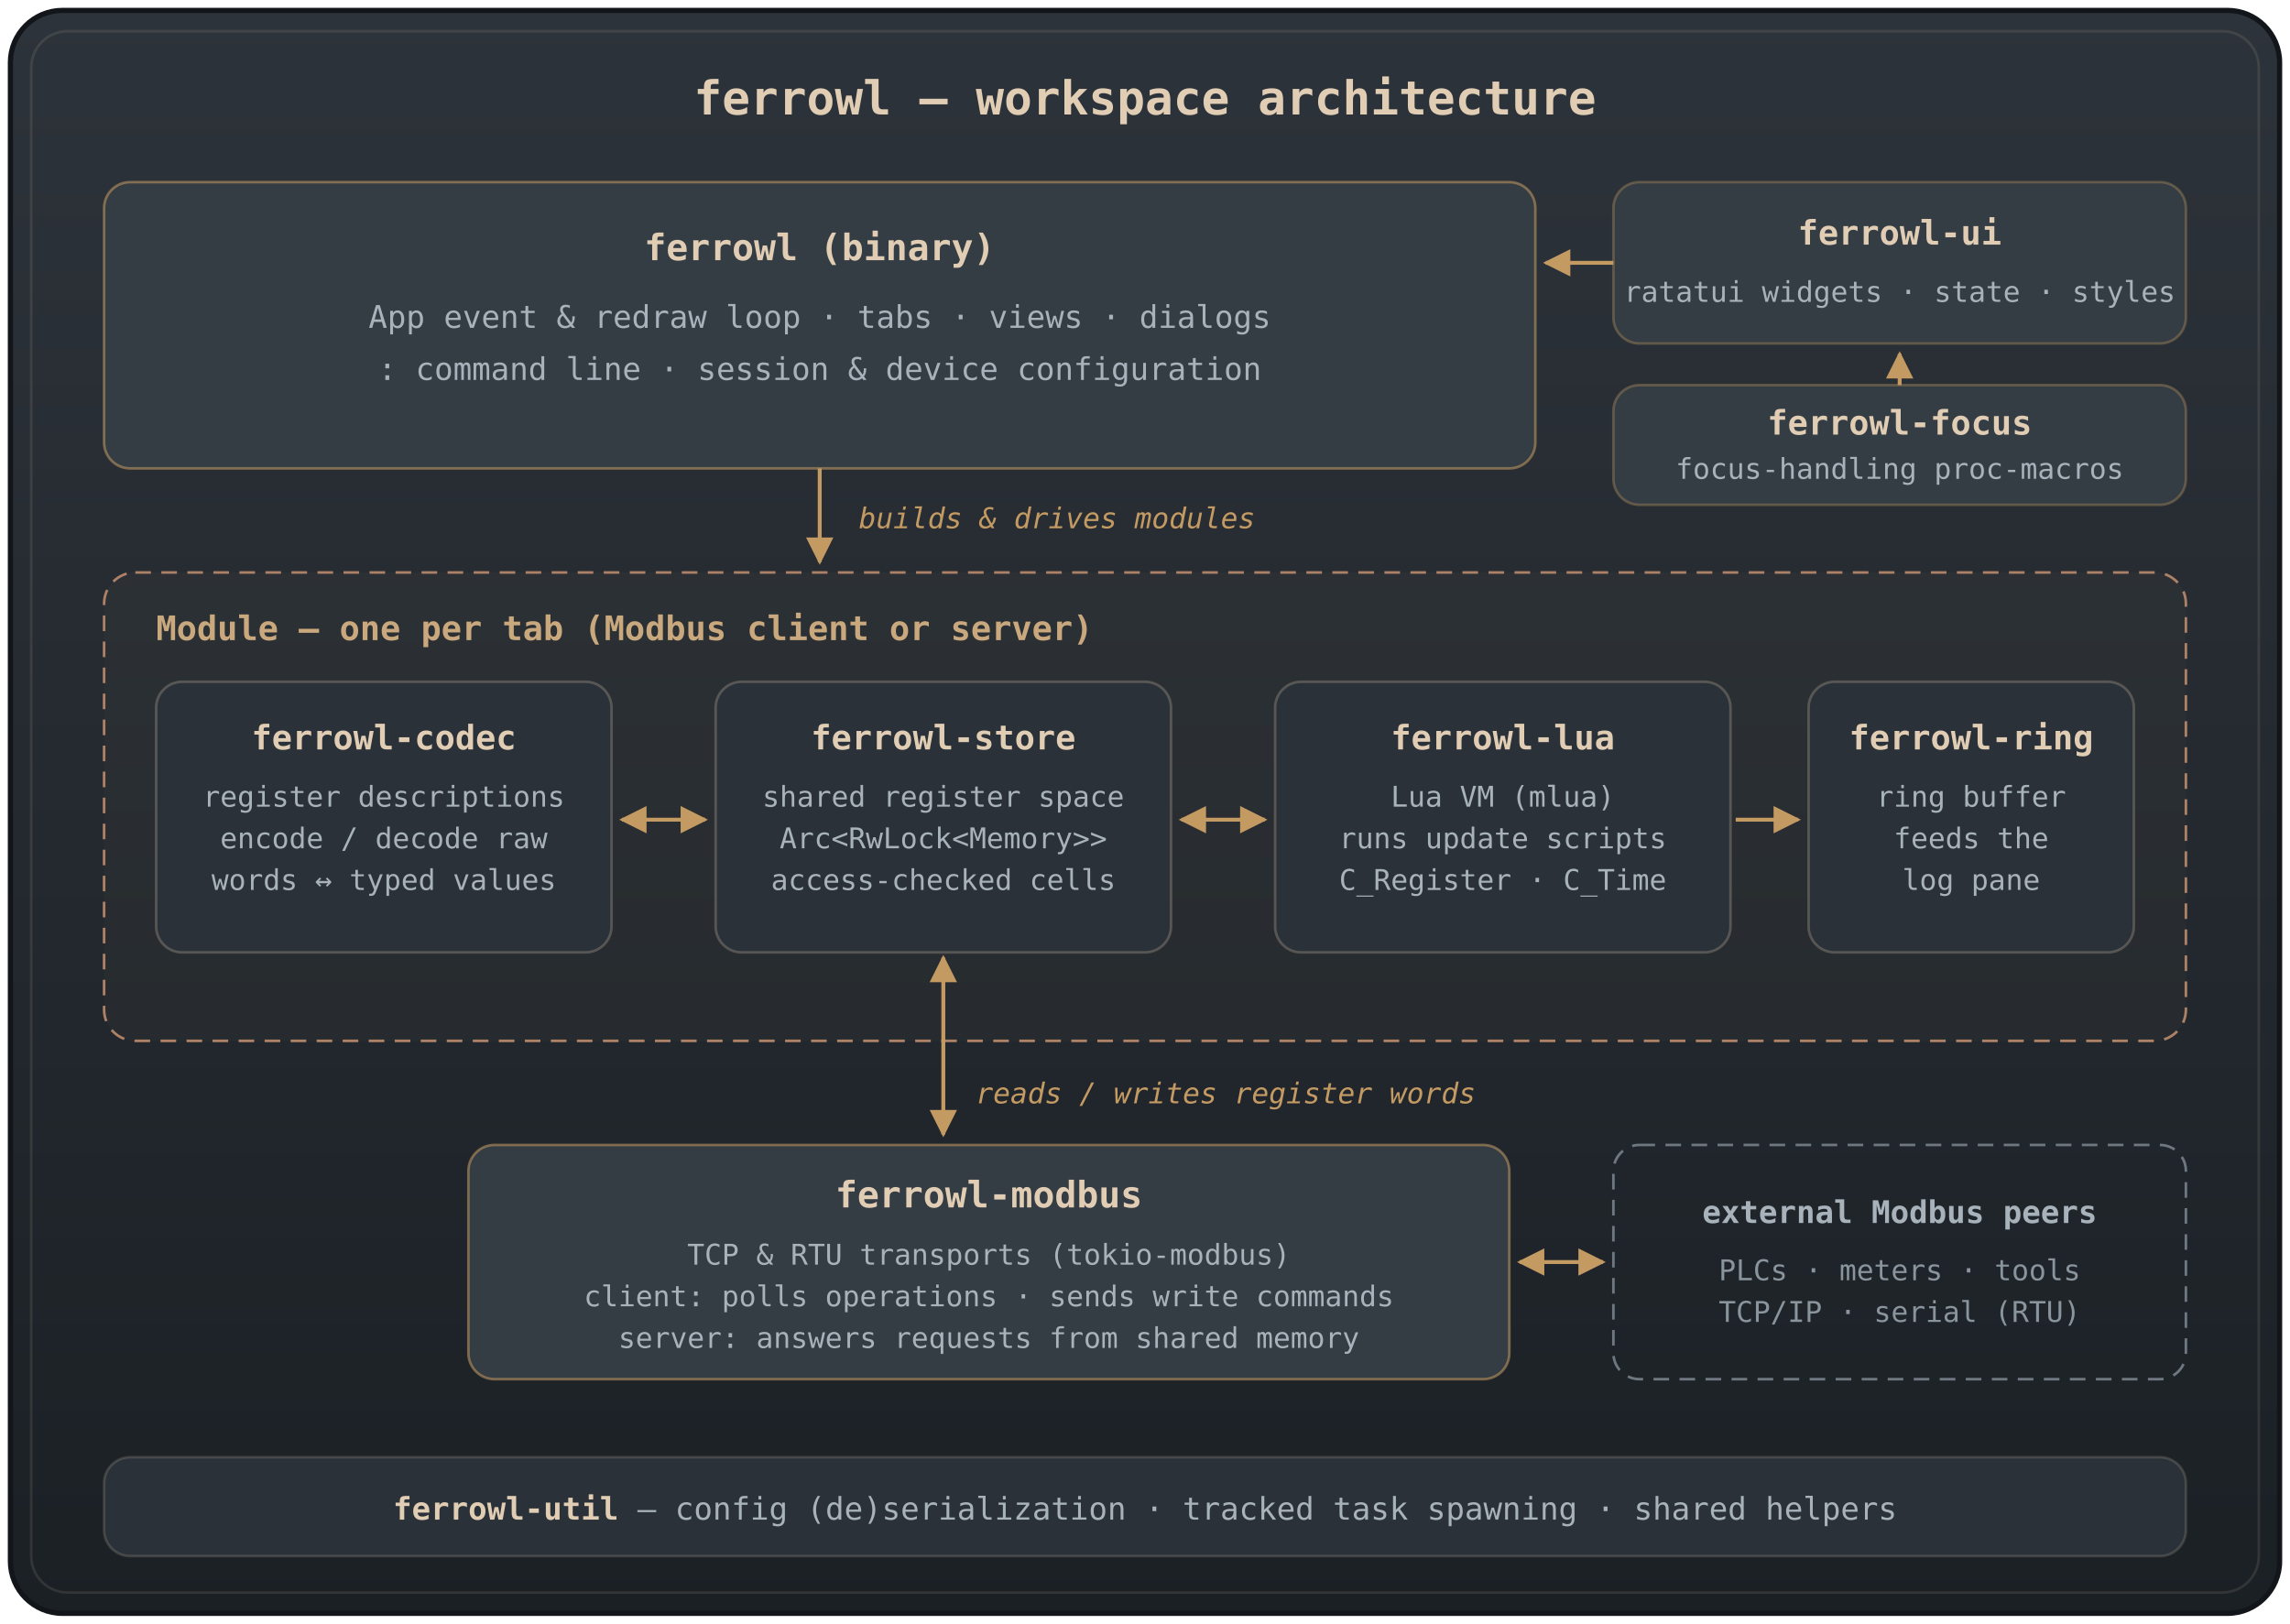
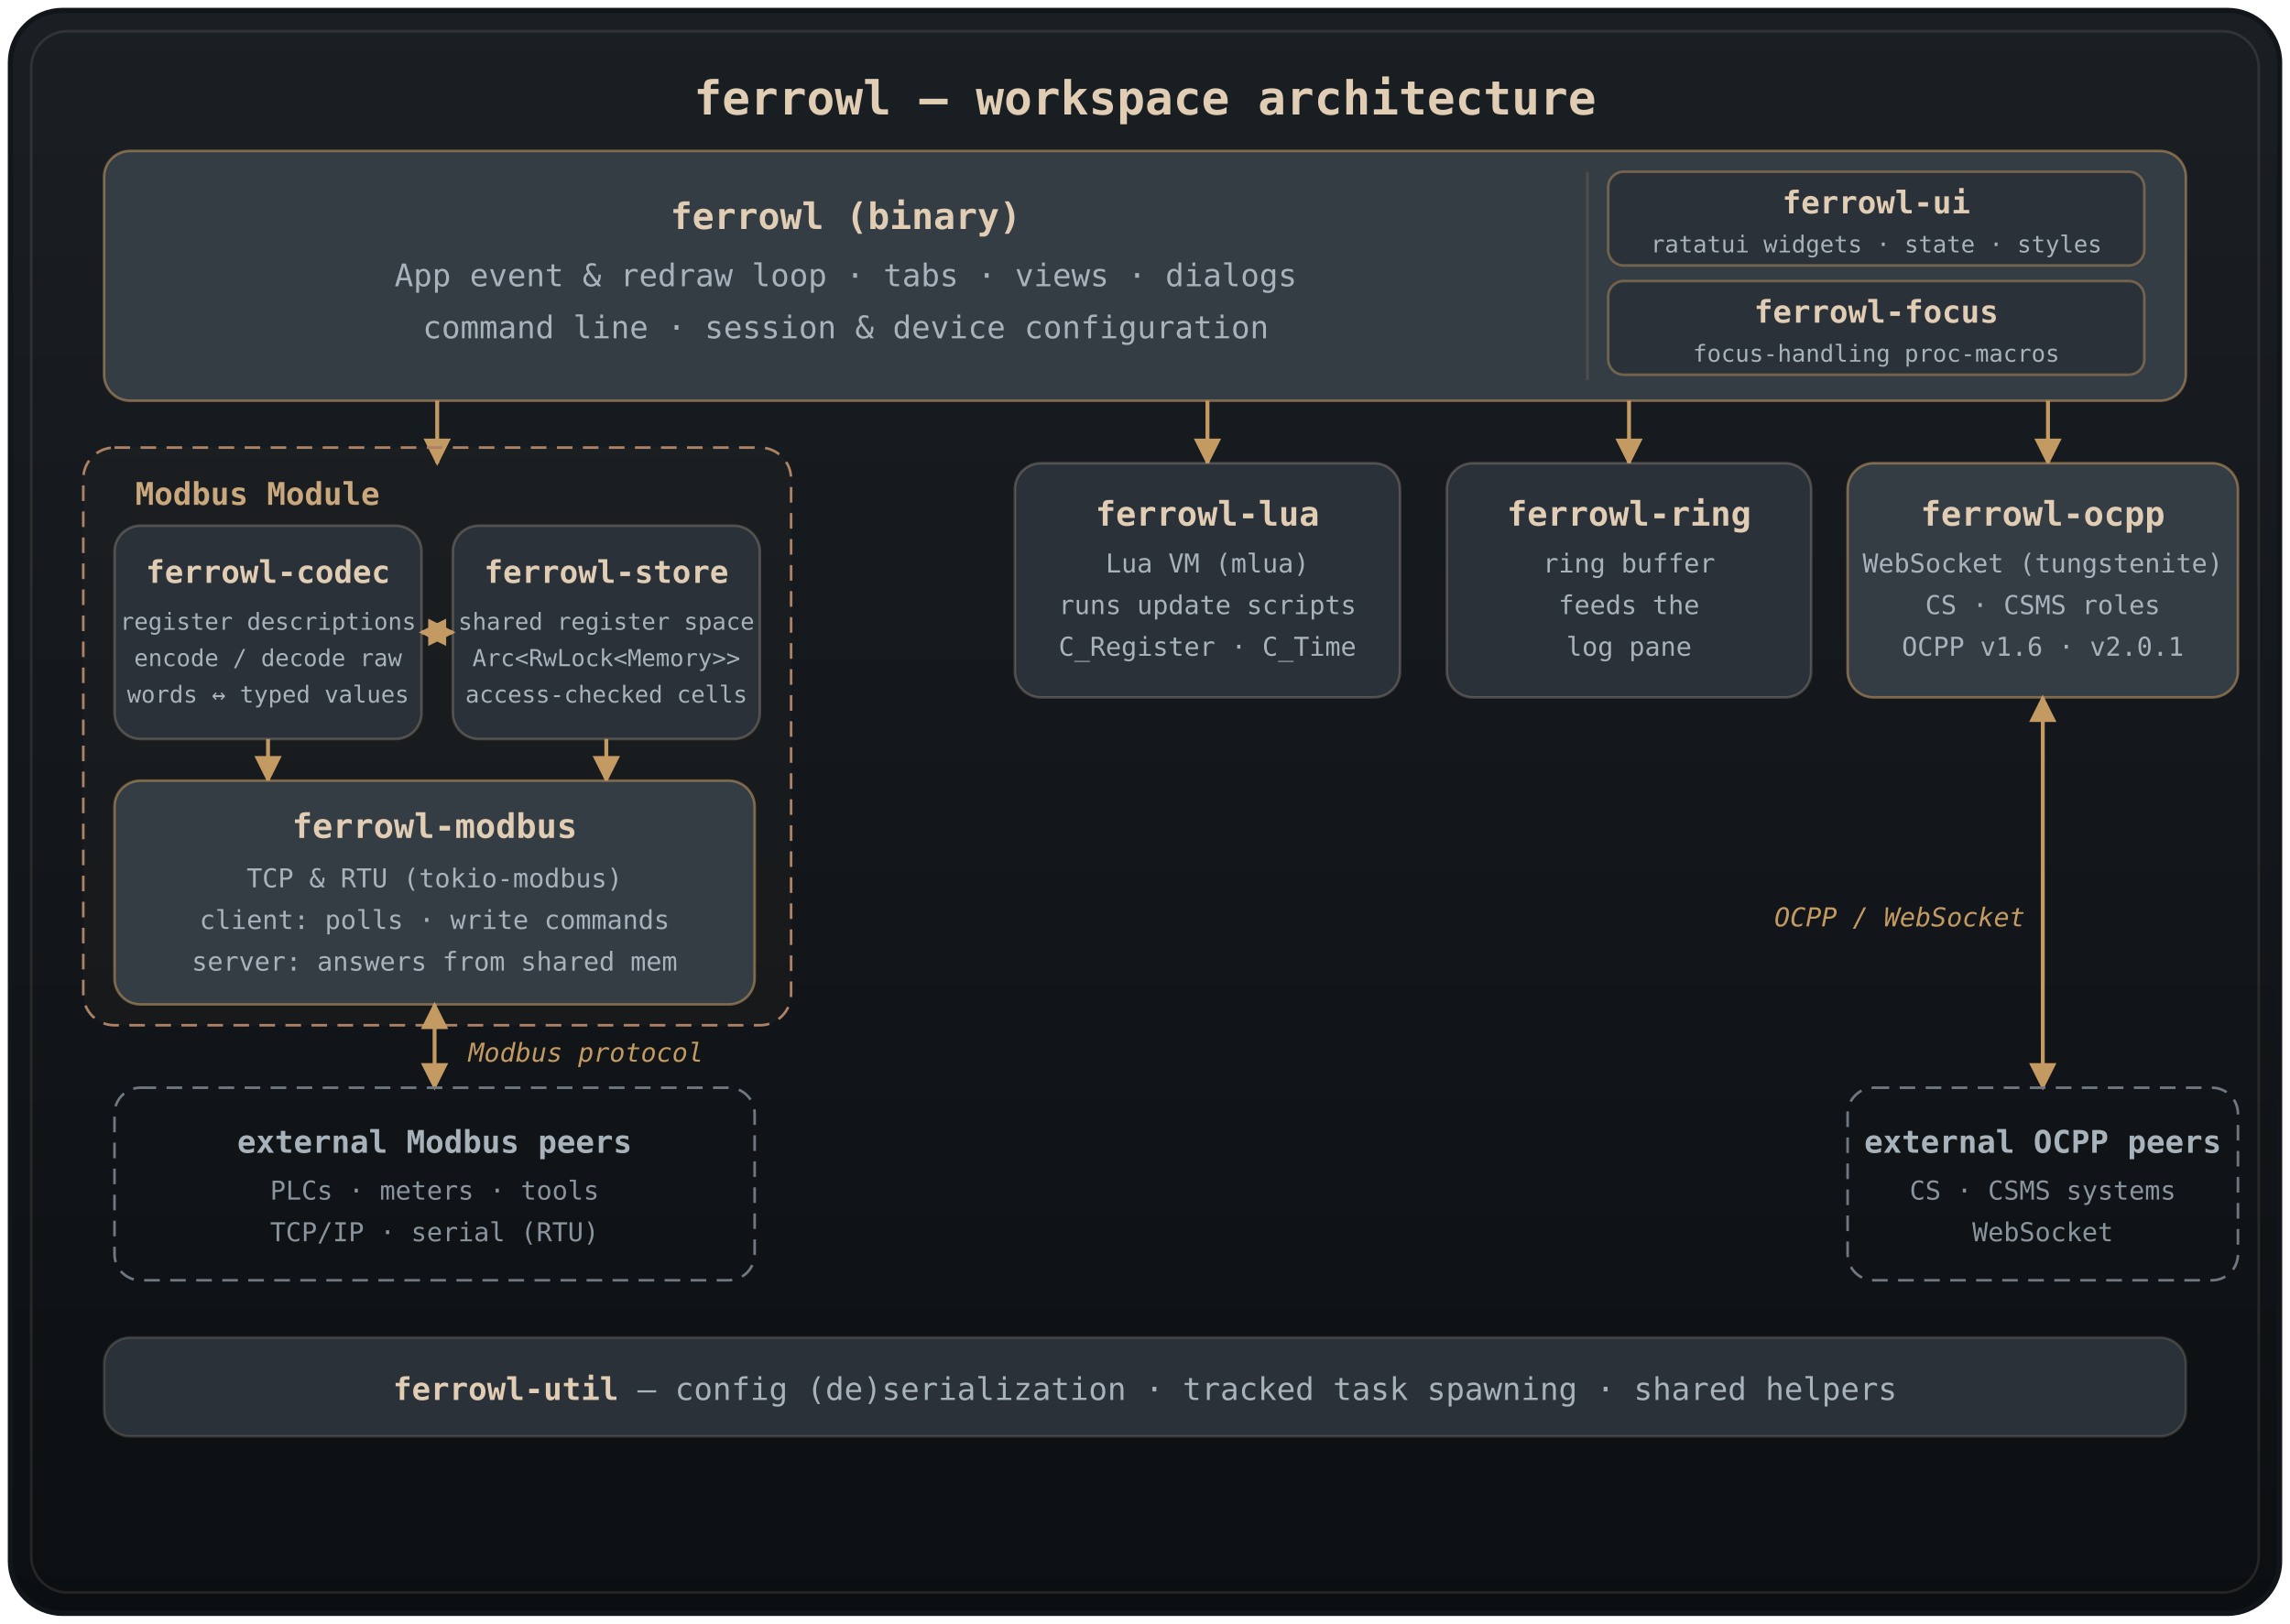
<svg xmlns="http://www.w3.org/2000/svg" width="100%" viewBox="0 0 880 624" role="img">
  <defs>
    <linearGradient id="archGrad" x1="0" y1="0" x2="0" y2="1">
-       <stop offset="0" stop-color="#2D333A" />
-       <stop offset="1" stop-color="#1B2025" />
+       <stop offset="0" stop-color="#1A1F24" />
+       <stop offset="1" stop-color="#0C0F12" />
    </linearGradient>
    <marker id="arr" viewBox="0 0 10 10" refX="9" refY="5" markerWidth="7" markerHeight="7" orient="auto-start-reverse">
      <path d="M0 0 L10 5 L0 10 z" fill="#C49A63" />
    </marker>
  </defs>
  <rect x="4" y="4" width="872" height="616" rx="20" fill="url(#archGrad)" stroke="#12161A" stroke-width="2" />
  <rect x="12" y="12" width="856" height="600" rx="14" fill="none" stroke="#E0CDB4" stroke-opacity="0.12" />
  <g font-family="ui-monospace, 'Cascadia Code', 'Source Code Pro', Menlo, Consolas, monospace" text-anchor="middle">
    <text x="440" y="44" font-size="18" font-weight="bold" fill="#E0CDB4">ferrowl — workspace architecture</text>
-     <rect x="40" y="70" width="550" height="110" rx="10" fill="#343C44" stroke="#C49A63" stroke-opacity="0.55" />
-     <text x="315" y="100" font-size="14" font-weight="bold" fill="#E0CDB4">ferrowl (binary)</text>
-     <text x="315" y="126" font-size="12" fill="#A8B2BB">App event &amp; redraw loop · tabs · views · dialogs</text>
-     <text x="315" y="146" font-size="12" fill="#A8B2BB">: command line · session &amp; device configuration</text>
-     <rect x="620" y="70" width="220" height="62" rx="10" fill="#343C44" stroke="#C49A63" stroke-opacity="0.35" />
-     <text x="730" y="94" font-size="13" font-weight="bold" fill="#E0CDB4">ferrowl-ui</text>
-     <text x="730" y="116" font-size="11" fill="#A8B2BB">ratatui widgets · state · styles</text>
-     <rect x="620" y="148" width="220" height="46" rx="10" fill="#343C44" stroke="#C49A63" stroke-opacity="0.35" />
-     <text x="730" y="167" font-size="13" font-weight="bold" fill="#E0CDB4">ferrowl-focus</text>
-     <text x="730" y="184" font-size="11" fill="#A8B2BB">focus-handling proc-macros</text>
-     <line x1="620" y1="101" x2="594" y2="101" stroke="#C49A63" stroke-width="1.5" marker-end="url(#arr)" />
-     <line x1="730" y1="148" x2="730" y2="136" stroke="#C49A63" stroke-width="1.5" marker-end="url(#arr)" />
-     <line x1="315" y1="180" x2="315" y2="216" stroke="#C49A63" stroke-width="1.5" marker-end="url(#arr)" />
-     <text x="330" y="203" font-size="11" font-style="italic" fill="#C49A63" text-anchor="start">builds &amp; drives modules</text>
-     <rect x="40" y="220" width="800" height="180" rx="12" fill="#C9A87E" fill-opacity="0.03" stroke="#AD8166" stroke-dasharray="6 4" />
-     <text x="60" y="246" font-size="13" font-weight="bold" fill="#C9A87E" text-anchor="start">Module — one per tab (Modbus client or server)</text>
-     <rect x="60" y="262" width="175" height="104" rx="10" fill="#2A3138" stroke="#E0CDB4" stroke-opacity="0.25" />
-     <text x="147.5" y="288" font-size="13" font-weight="bold" fill="#E0CDB4">ferrowl-codec</text>
-     <text x="147.5" y="310" font-size="11" fill="#A8B2BB">register descriptions</text>
-     <text x="147.5" y="326" font-size="11" fill="#A8B2BB">encode / decode raw</text>
-     <text x="147.5" y="342" font-size="11" fill="#A8B2BB">words ↔ typed values</text>
-     <rect x="275" y="262" width="175" height="104" rx="10" fill="#2A3138" stroke="#E0CDB4" stroke-opacity="0.25" />
-     <text x="362.5" y="288" font-size="13" font-weight="bold" fill="#E0CDB4">ferrowl-store</text>
-     <text x="362.5" y="310" font-size="11" fill="#A8B2BB">shared register space</text>
-     <text x="362.5" y="326" font-size="11" fill="#A8B2BB">Arc&lt;RwLock&lt;Memory&gt;&gt;</text>
-     <text x="362.5" y="342" font-size="11" fill="#A8B2BB">access-checked cells</text>
-     <rect x="490" y="262" width="175" height="104" rx="10" fill="#2A3138" stroke="#E0CDB4" stroke-opacity="0.25" />
-     <text x="577.5" y="288" font-size="13" font-weight="bold" fill="#E0CDB4">ferrowl-lua</text>
-     <text x="577.5" y="310" font-size="11" fill="#A8B2BB">Lua VM (mlua)</text>
-     <text x="577.5" y="326" font-size="11" fill="#A8B2BB">runs update scripts</text>
-     <text x="577.5" y="342" font-size="11" fill="#A8B2BB">C_Register · C_Time</text>
-     <rect x="695" y="262" width="125" height="104" rx="10" fill="#2A3138" stroke="#E0CDB4" stroke-opacity="0.25" />
-     <text x="757.5" y="288" font-size="13" font-weight="bold" fill="#E0CDB4">ferrowl-ring</text>
-     <text x="757.5" y="310" font-size="11" fill="#A8B2BB">ring buffer</text>
-     <text x="757.5" y="326" font-size="11" fill="#A8B2BB">feeds the</text>
-     <text x="757.5" y="342" font-size="11" fill="#A8B2BB">log pane</text>
-     <line x1="239" y1="315" x2="271" y2="315" stroke="#C49A63" stroke-width="1.5" marker-start="url(#arr)" marker-end="url(#arr)" />
-     <line x1="454" y1="315" x2="486" y2="315" stroke="#C49A63" stroke-width="1.5" marker-start="url(#arr)" marker-end="url(#arr)" />
-     <line x1="667" y1="315" x2="691" y2="315" stroke="#C49A63" stroke-width="1.5" marker-end="url(#arr)" />
-     <line x1="362.5" y1="368" x2="362.5" y2="436" stroke="#C49A63" stroke-width="1.5" marker-start="url(#arr)" marker-end="url(#arr)" />
-     <text x="375" y="424" font-size="11" font-style="italic" fill="#C49A63" text-anchor="start">reads / writes register words</text>
-     <rect x="180" y="440" width="400" height="90" rx="10" fill="#343C44" stroke="#C49A63" stroke-opacity="0.55" />
-     <text x="380" y="464" font-size="14" font-weight="bold" fill="#E0CDB4">ferrowl-modbus</text>
-     <text x="380" y="486" font-size="11" fill="#A8B2BB">TCP &amp; RTU transports (tokio-modbus)</text>
-     <text x="380" y="502" font-size="11" fill="#A8B2BB">client: polls operations · sends write commands</text>
-     <text x="380" y="518" font-size="11" fill="#A8B2BB">server: answers requests from shared memory</text>
-     <rect x="620" y="440" width="220" height="90" rx="10" fill="none" stroke="#6F7880" stroke-dasharray="6 4" />
-     <text x="730" y="470" font-size="12" font-weight="bold" fill="#A8B2BB">external Modbus peers</text>
-     <text x="730" y="492" font-size="11" fill="#8A949D">PLCs · meters · tools</text>
-     <text x="730" y="508" font-size="11" fill="#8A949D">TCP/IP · serial (RTU)</text>
-     <line x1="584" y1="485" x2="616" y2="485" stroke="#C49A63" stroke-width="1.5" marker-start="url(#arr)" marker-end="url(#arr)" />
-     <rect x="40" y="560" width="800" height="38" rx="10" fill="#2A3138" stroke="#E0CDB4" stroke-opacity="0.18" />
-     <text x="440" y="584" font-size="12" fill="#A8B2BB">
+     <rect x="40" y="58" width="800" height="96" rx="10" fill="#343C44" stroke="#C49A63" stroke-opacity="0.55" />
+     <text x="325" y="88" font-size="14" font-weight="bold" fill="#E0CDB4">ferrowl (binary)</text>
+     <text x="325" y="110" font-size="12" fill="#A8B2BB">App event &amp; redraw loop · tabs · views · dialogs</text>
+     <text x="325" y="130" font-size="12" fill="#A8B2BB">command line · session &amp; device configuration</text>
+     <line x1="610" y1="66" x2="610" y2="146" stroke="#C49A63" stroke-opacity="0.2" stroke-width="1" />
+     <rect x="618" y="66" width="206" height="36" rx="6" fill="#2A3138" stroke="#C49A63" stroke-opacity="0.45" />
+     <text x="721" y="82" font-size="12" font-weight="bold" fill="#E0CDB4">ferrowl-ui</text>
+     <text x="721" y="97" font-size="9" fill="#A8B2BB">ratatui widgets · state · styles</text>
+     <rect x="618" y="108" width="206" height="36" rx="6" fill="#2A3138" stroke="#C49A63" stroke-opacity="0.45" />
+     <text x="721" y="124" font-size="12" font-weight="bold" fill="#E0CDB4">ferrowl-focus</text>
+     <text x="721" y="139" font-size="9" fill="#A8B2BB">focus-handling proc-macros</text>
+     <line x1="168" y1="154" x2="168" y2="178" stroke="#C49A63" stroke-width="1.5" marker-end="url(#arr)" />
+     <line x1="464" y1="154" x2="464" y2="178" stroke="#C49A63" stroke-width="1.5" marker-end="url(#arr)" />
+     <line x1="626" y1="154" x2="626" y2="178" stroke="#C49A63" stroke-width="1.5" marker-end="url(#arr)" />
+     <line x1="787" y1="154" x2="787" y2="178" stroke="#C49A63" stroke-width="1.5" marker-end="url(#arr)" />
+     <rect x="32" y="172" width="272" height="222" rx="12" fill="#C9A87E" fill-opacity="0.03" stroke="#AD8166" stroke-dasharray="6 4" />
+     <text x="52" y="194" font-size="12" font-weight="bold" fill="#C9A87E" text-anchor="start">Modbus Module</text>
+     <rect x="44" y="202" width="118" height="82" rx="10" fill="#2A3138" stroke="#E0CDB4" stroke-opacity="0.25" />
+     <text x="103" y="224" font-size="12" font-weight="bold" fill="#E0CDB4">ferrowl-codec</text>
+     <text x="103" y="242" font-size="9" fill="#A8B2BB">register descriptions</text>
+     <text x="103" y="256" font-size="9" fill="#A8B2BB">encode / decode raw</text>
+     <text x="103" y="270" font-size="9" fill="#A8B2BB">words ↔ typed values</text>
+     <rect x="174" y="202" width="118" height="82" rx="10" fill="#2A3138" stroke="#E0CDB4" stroke-opacity="0.25" />
+     <text x="233" y="224" font-size="12" font-weight="bold" fill="#E0CDB4">ferrowl-store</text>
+     <text x="233" y="242" font-size="9" fill="#A8B2BB">shared register space</text>
+     <text x="233" y="256" font-size="9" fill="#A8B2BB">Arc&lt;RwLock&lt;Memory&gt;&gt;</text>
+     <text x="233" y="270" font-size="9" fill="#A8B2BB">access-checked cells</text>
+     <line x1="162" y1="243" x2="174" y2="243" stroke="#C49A63" stroke-width="1.5" marker-start="url(#arr)" marker-end="url(#arr)" />
+     <line x1="103" y1="284" x2="103" y2="300" stroke="#C49A63" stroke-width="1.5" marker-end="url(#arr)" />
+     <line x1="233" y1="284" x2="233" y2="300" stroke="#C49A63" stroke-width="1.5" marker-end="url(#arr)" />
+     <rect x="44" y="300" width="246" height="86" rx="10" fill="#343C44" stroke="#C49A63" stroke-opacity="0.55" />
+     <text x="167" y="322" font-size="13" font-weight="bold" fill="#E0CDB4">ferrowl-modbus</text>
+     <text x="167" y="341" font-size="10" fill="#A8B2BB">TCP &amp; RTU (tokio-modbus)</text>
+     <text x="167" y="357" font-size="10" fill="#A8B2BB">client: polls · write commands</text>
+     <text x="167" y="373" font-size="10" fill="#A8B2BB">server: answers from shared mem</text>
+     <line x1="167" y1="386" x2="167" y2="418" stroke="#C49A63" stroke-width="1.5" marker-start="url(#arr)" marker-end="url(#arr)" />
+     <text x="180" y="408" font-size="10" font-style="italic" fill="#C49A63" text-anchor="start">Modbus protocol</text>
+     <rect x="44" y="418" width="246" height="74" rx="10" fill="none" stroke="#6F7880" stroke-dasharray="6 4" />
+     <text x="167" y="443" font-size="12" font-weight="bold" fill="#A8B2BB">external Modbus peers</text>
+     <text x="167" y="461" font-size="10" fill="#8A949D">PLCs · meters · tools</text>
+     <text x="167" y="477" font-size="10" fill="#8A949D">TCP/IP · serial (RTU)</text>
+     <rect x="390" y="178" width="148" height="90" rx="10" fill="#2A3138" stroke="#E0CDB4" stroke-opacity="0.25" />
+     <text x="464" y="202" font-size="13" font-weight="bold" fill="#E0CDB4">ferrowl-lua</text>
+     <text x="464" y="220" font-size="10" fill="#A8B2BB">Lua VM (mlua)</text>
+     <text x="464" y="236" font-size="10" fill="#A8B2BB">runs update scripts</text>
+     <text x="464" y="252" font-size="10" fill="#A8B2BB">C_Register · C_Time</text>
+     <rect x="556" y="178" width="140" height="90" rx="10" fill="#2A3138" stroke="#E0CDB4" stroke-opacity="0.25" />
+     <text x="626" y="202" font-size="13" font-weight="bold" fill="#E0CDB4">ferrowl-ring</text>
+     <text x="626" y="220" font-size="10" fill="#A8B2BB">ring buffer</text>
+     <text x="626" y="236" font-size="10" fill="#A8B2BB">feeds the</text>
+     <text x="626" y="252" font-size="10" fill="#A8B2BB">log pane</text>
+     <rect x="710" y="178" width="150" height="90" rx="10" fill="#343C44" stroke="#C49A63" stroke-opacity="0.55" />
+     <text x="785" y="202" font-size="13" font-weight="bold" fill="#E0CDB4">ferrowl-ocpp</text>
+     <text x="785" y="220" font-size="10" fill="#A8B2BB">WebSocket (tungstenite)</text>
+     <text x="785" y="236" font-size="10" fill="#A8B2BB">CS · CSMS roles</text>
+     <text x="785" y="252" font-size="10" fill="#A8B2BB">OCPP v1.6 · v2.0.1</text>
+     <line x1="785" y1="268" x2="785" y2="418" stroke="#C49A63" stroke-width="1.5" marker-start="url(#arr)" marker-end="url(#arr)" />
+     <text x="730" y="356" font-size="10" font-style="italic" fill="#C49A63" text-anchor="middle">OCPP / WebSocket</text>
+     <rect x="710" y="418" width="150" height="74" rx="10" fill="none" stroke="#6F7880" stroke-dasharray="6 4" />
+     <text x="785" y="443" font-size="12" font-weight="bold" fill="#A8B2BB">external OCPP peers</text>
+     <text x="785" y="461" font-size="10" fill="#8A949D">CS · CSMS systems</text>
+     <text x="785" y="477" font-size="10" fill="#8A949D">WebSocket</text>
+     <rect x="40" y="514" width="800" height="38" rx="10" fill="#2A3138" stroke="#E0CDB4" stroke-opacity="0.18" />
+     <text x="440" y="538" font-size="12" fill="#A8B2BB">
      <tspan font-weight="bold" fill="#E0CDB4">ferrowl-util</tspan> — config (de)serialization · tracked task spawning · shared helpers</text>
  </g>
</svg>
